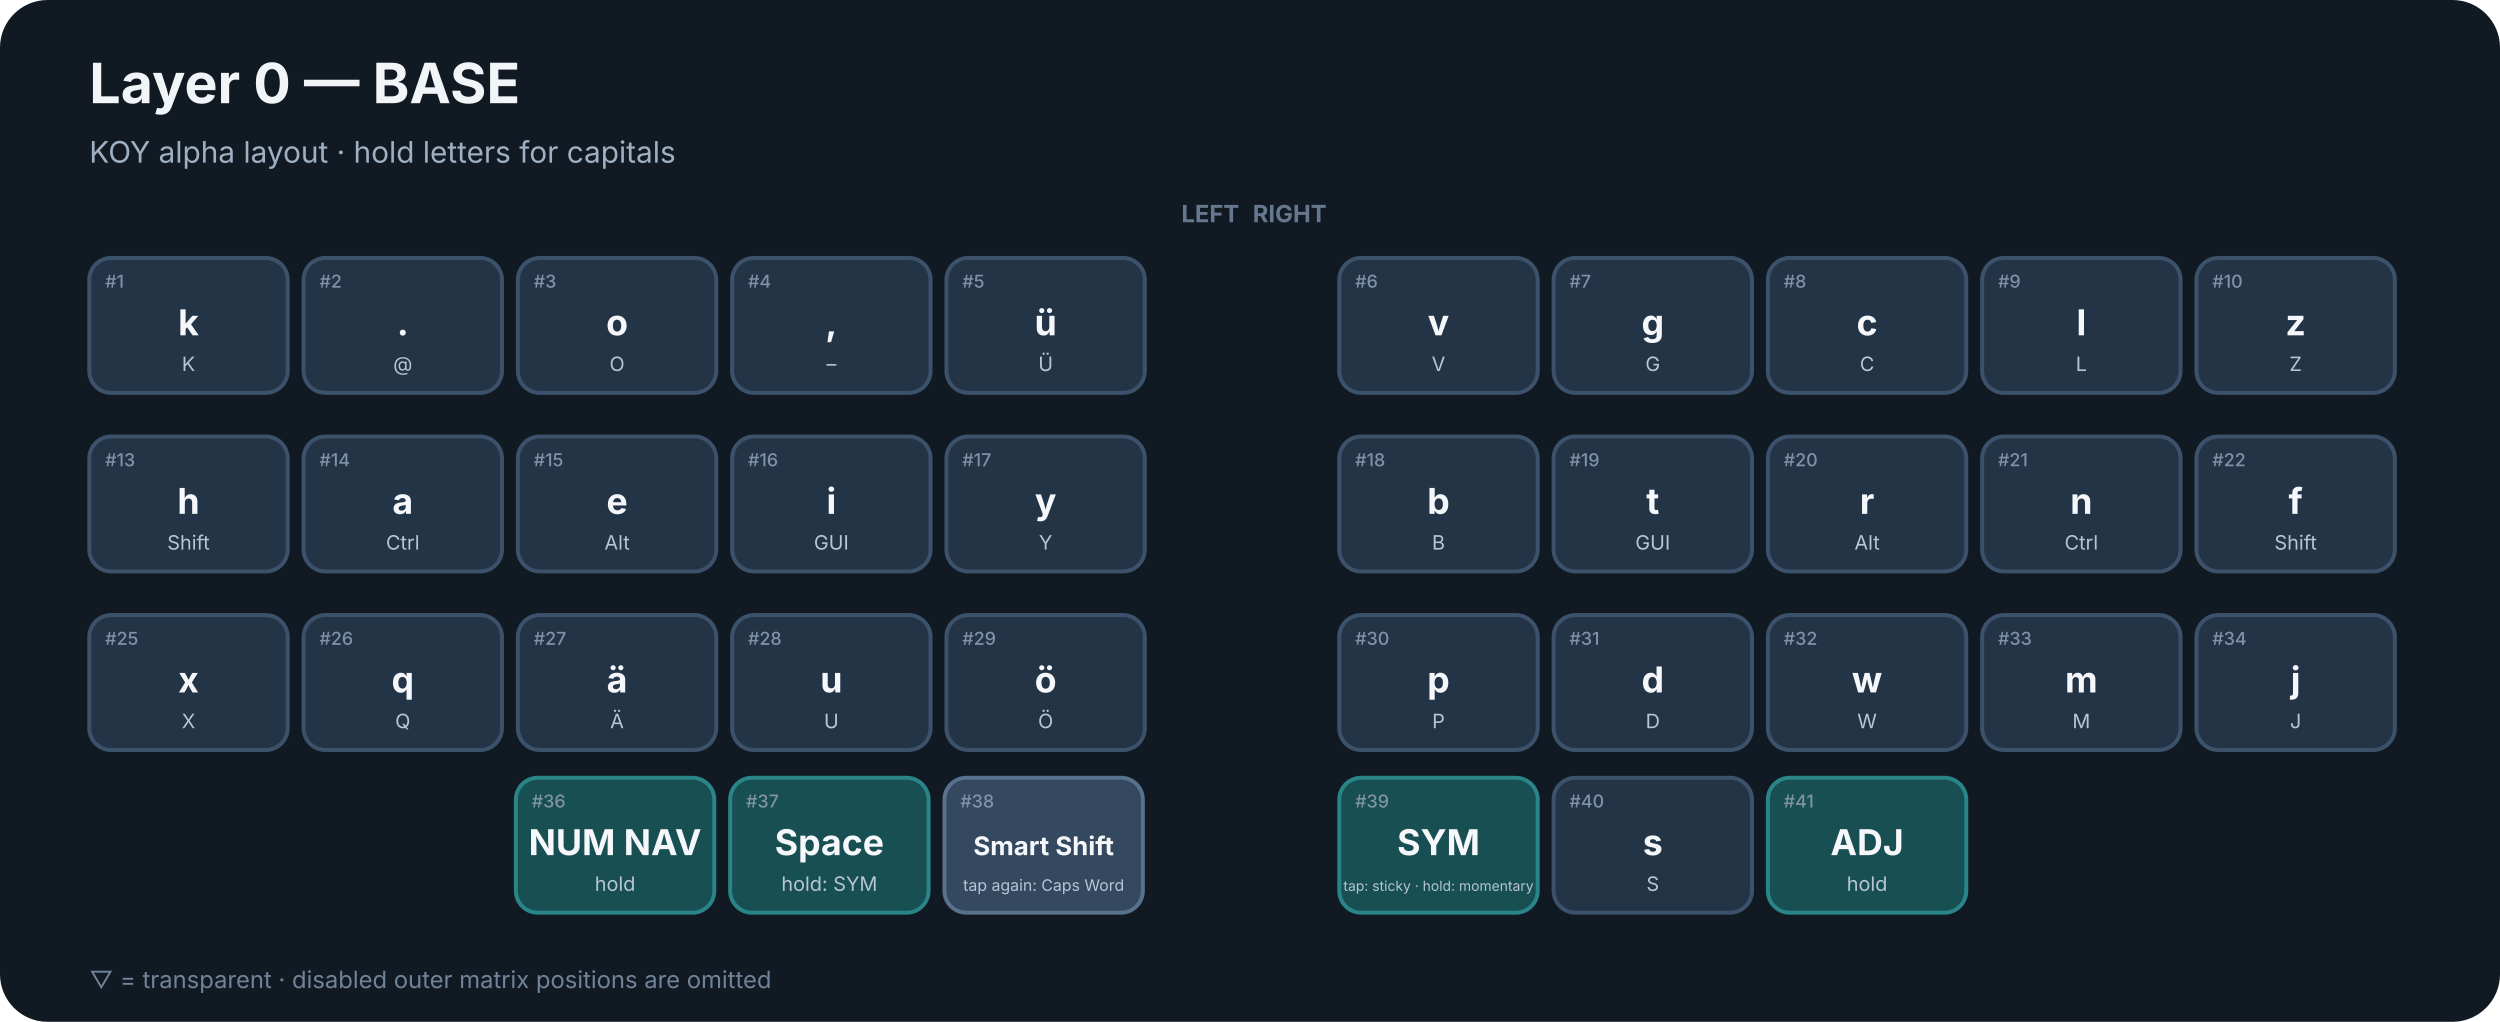
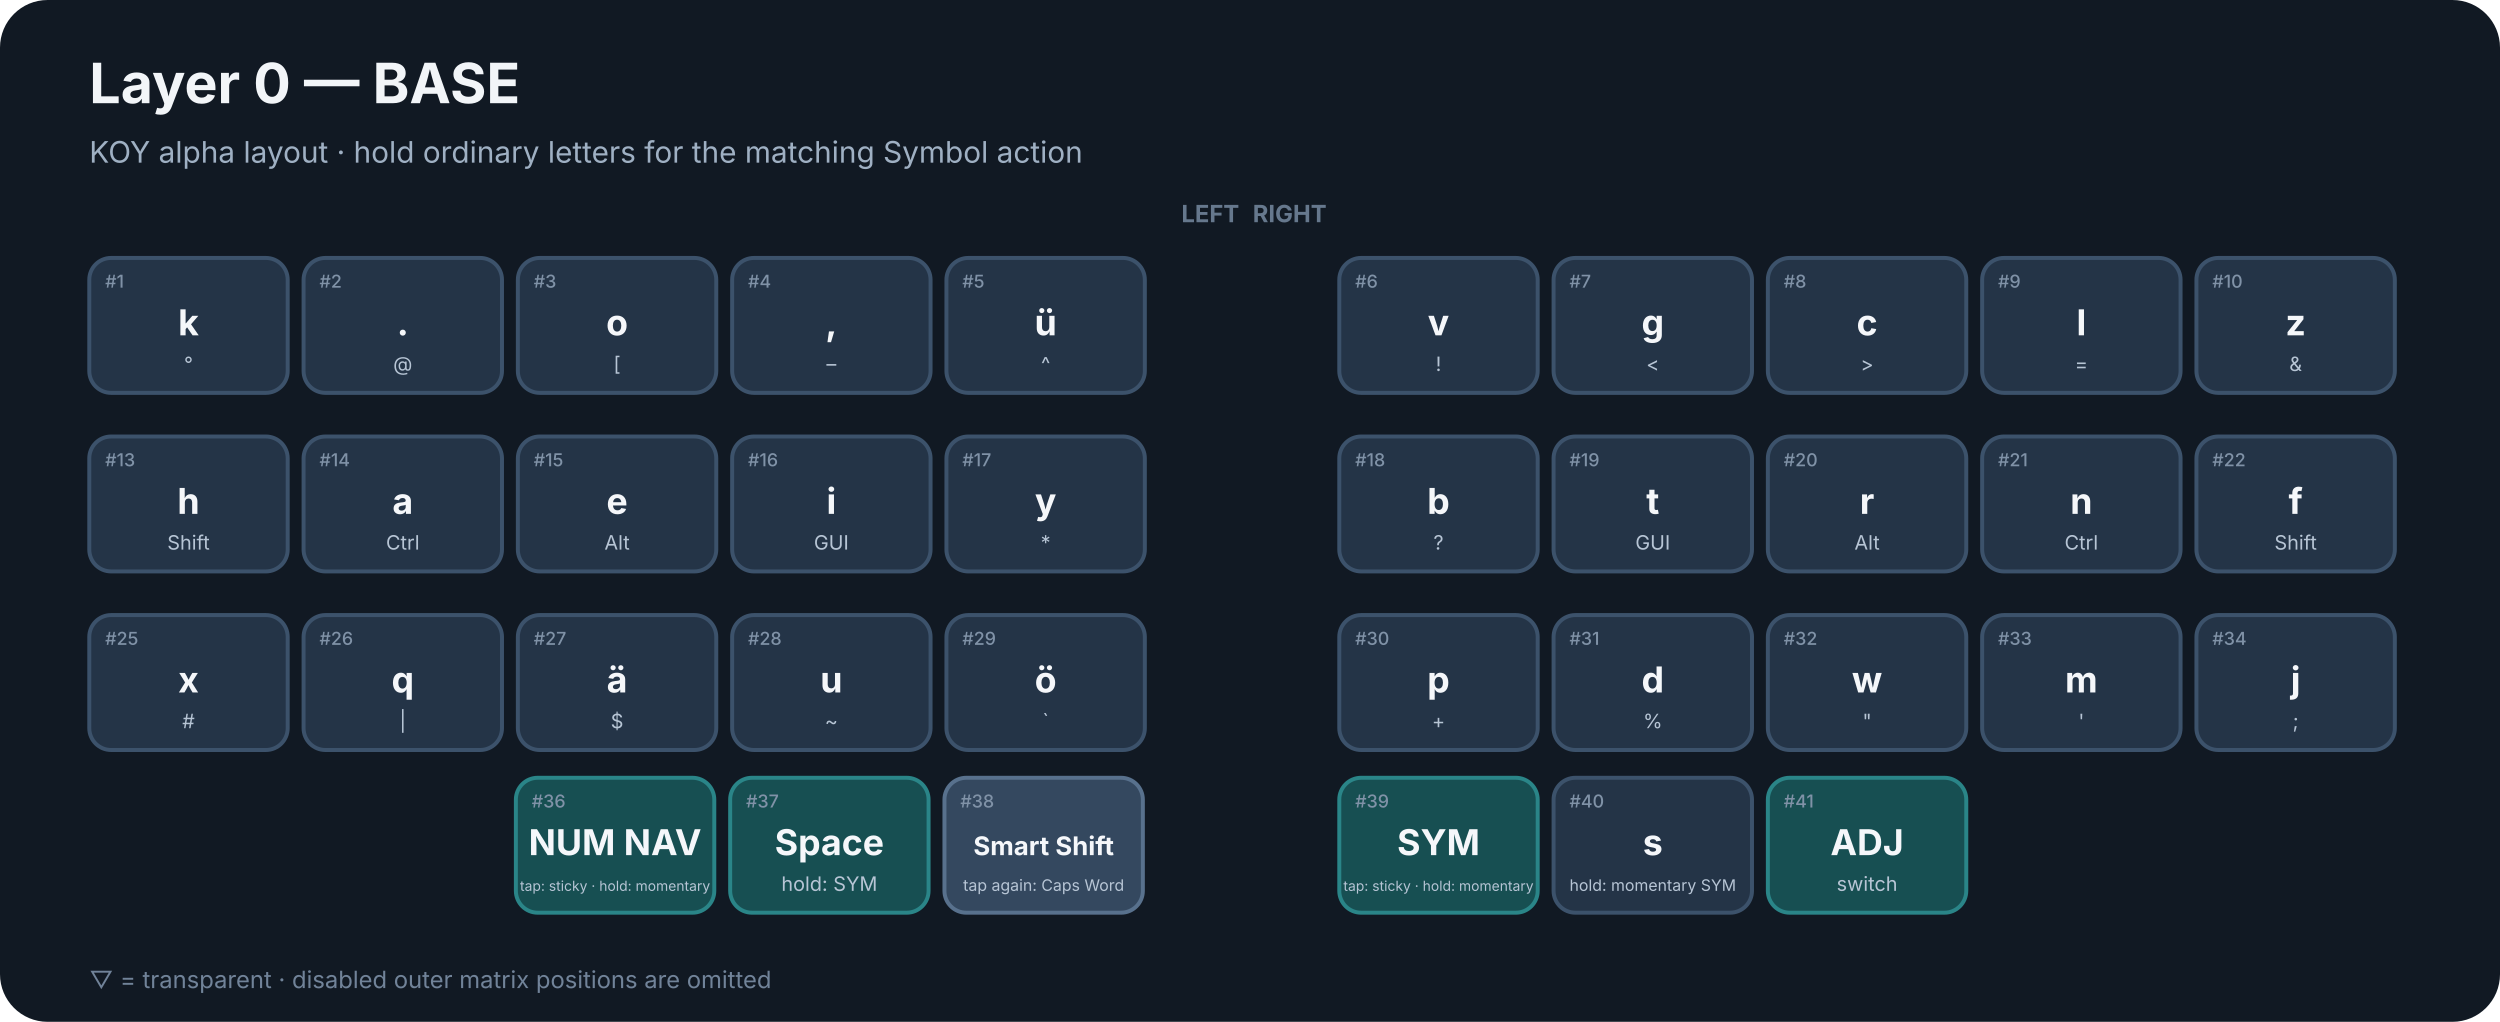
<svg xmlns="http://www.w3.org/2000/svg" width="1260" height="515" viewBox="0 0 1260 515">
  <rect width="100%" height="100%" rx="24" fill="#111923" />
  <text x="45" y="52" text-anchor="start" font-family="-apple-system, BlinkMacSystemFont, Segoe UI, sans-serif" font-size="28" font-weight="700" fill="#f2f5f8">Layer 0 — BASE</text>
-   <text x="45" y="82" text-anchor="start" font-family="-apple-system, BlinkMacSystemFont, Segoe UI, sans-serif" font-size="15" font-weight="400" fill="#9fb0c3">KOY alpha layout · hold letters for capitals</text>
+   <text x="45" y="82" text-anchor="start" font-family="-apple-system, BlinkMacSystemFont, Segoe UI, sans-serif" font-size="15" font-weight="400" fill="#9fb0c3">KOY alpha layout · hold ordinary letters for the matching Symbol action</text>
  <text x="610" y="112" text-anchor="middle" font-family="-apple-system, BlinkMacSystemFont, Segoe UI, sans-serif" font-size="12" font-weight="700" fill="#66788d">LEFT</text>
  <text x="650" y="112" text-anchor="middle" font-family="-apple-system, BlinkMacSystemFont, Segoe UI, sans-serif" font-size="12" font-weight="700" fill="#66788d">RIGHT</text>
  <rect x="45" y="130" width="100" height="68" rx="11" fill="#243447" stroke="#3c526b" stroke-width="2" />
  <text x="53" y="145" text-anchor="start" font-family="-apple-system, BlinkMacSystemFont, Segoe UI, sans-serif" font-size="9" font-weight="500" fill="#8092a7">#1</text>
  <text x="95.0" y="169" text-anchor="middle" font-family="-apple-system, BlinkMacSystemFont, Segoe UI, sans-serif" font-size="18" font-weight="650" fill="#f5f7fa">k</text>
-   <text x="95.0" y="187" text-anchor="middle" font-family="-apple-system, BlinkMacSystemFont, Segoe UI, sans-serif" font-size="10" font-weight="400" fill="#b7c5d5">K</text>
+   <text x="95.0" y="187" text-anchor="middle" font-family="-apple-system, BlinkMacSystemFont, Segoe UI, sans-serif" font-size="10" font-weight="400" fill="#b7c5d5">°</text>
  <rect x="153" y="130" width="100" height="68" rx="11" fill="#243447" stroke="#3c526b" stroke-width="2" />
  <text x="161" y="145" text-anchor="start" font-family="-apple-system, BlinkMacSystemFont, Segoe UI, sans-serif" font-size="9" font-weight="500" fill="#8092a7">#2</text>
  <text x="203.0" y="169" text-anchor="middle" font-family="-apple-system, BlinkMacSystemFont, Segoe UI, sans-serif" font-size="18" font-weight="650" fill="#f5f7fa">.</text>
  <text x="203.0" y="187" text-anchor="middle" font-family="-apple-system, BlinkMacSystemFont, Segoe UI, sans-serif" font-size="10" font-weight="400" fill="#b7c5d5">@</text>
  <rect x="261" y="130" width="100" height="68" rx="11" fill="#243447" stroke="#3c526b" stroke-width="2" />
  <text x="269" y="145" text-anchor="start" font-family="-apple-system, BlinkMacSystemFont, Segoe UI, sans-serif" font-size="9" font-weight="500" fill="#8092a7">#3</text>
  <text x="311.0" y="169" text-anchor="middle" font-family="-apple-system, BlinkMacSystemFont, Segoe UI, sans-serif" font-size="18" font-weight="650" fill="#f5f7fa">o</text>
-   <text x="311.0" y="187" text-anchor="middle" font-family="-apple-system, BlinkMacSystemFont, Segoe UI, sans-serif" font-size="10" font-weight="400" fill="#b7c5d5">O</text>
+   <text x="311.0" y="187" text-anchor="middle" font-family="-apple-system, BlinkMacSystemFont, Segoe UI, sans-serif" font-size="10" font-weight="400" fill="#b7c5d5">[</text>
  <rect x="369" y="130" width="100" height="68" rx="11" fill="#243447" stroke="#3c526b" stroke-width="2" />
  <text x="377" y="145" text-anchor="start" font-family="-apple-system, BlinkMacSystemFont, Segoe UI, sans-serif" font-size="9" font-weight="500" fill="#8092a7">#4</text>
  <text x="419.0" y="169" text-anchor="middle" font-family="-apple-system, BlinkMacSystemFont, Segoe UI, sans-serif" font-size="18" font-weight="650" fill="#f5f7fa">,</text>
  <text x="419.0" y="187" text-anchor="middle" font-family="-apple-system, BlinkMacSystemFont, Segoe UI, sans-serif" font-size="10" font-weight="400" fill="#b7c5d5">–</text>
  <rect x="477" y="130" width="100" height="68" rx="11" fill="#243447" stroke="#3c526b" stroke-width="2" />
  <text x="485" y="145" text-anchor="start" font-family="-apple-system, BlinkMacSystemFont, Segoe UI, sans-serif" font-size="9" font-weight="500" fill="#8092a7">#5</text>
  <text x="527.0" y="169" text-anchor="middle" font-family="-apple-system, BlinkMacSystemFont, Segoe UI, sans-serif" font-size="18" font-weight="650" fill="#f5f7fa">ü</text>
-   <text x="527.0" y="187" text-anchor="middle" font-family="-apple-system, BlinkMacSystemFont, Segoe UI, sans-serif" font-size="10" font-weight="400" fill="#b7c5d5">Ü</text>
+   <text x="527.0" y="187" text-anchor="middle" font-family="-apple-system, BlinkMacSystemFont, Segoe UI, sans-serif" font-size="10" font-weight="400" fill="#b7c5d5">^</text>
  <rect x="675" y="130" width="100" height="68" rx="11" fill="#243447" stroke="#3c526b" stroke-width="2" />
  <text x="683" y="145" text-anchor="start" font-family="-apple-system, BlinkMacSystemFont, Segoe UI, sans-serif" font-size="9" font-weight="500" fill="#8092a7">#6</text>
  <text x="725.0" y="169" text-anchor="middle" font-family="-apple-system, BlinkMacSystemFont, Segoe UI, sans-serif" font-size="18" font-weight="650" fill="#f5f7fa">v</text>
-   <text x="725.0" y="187" text-anchor="middle" font-family="-apple-system, BlinkMacSystemFont, Segoe UI, sans-serif" font-size="10" font-weight="400" fill="#b7c5d5">V</text>
+   <text x="725.0" y="187" text-anchor="middle" font-family="-apple-system, BlinkMacSystemFont, Segoe UI, sans-serif" font-size="10" font-weight="400" fill="#b7c5d5">!</text>
  <rect x="783" y="130" width="100" height="68" rx="11" fill="#243447" stroke="#3c526b" stroke-width="2" />
  <text x="791" y="145" text-anchor="start" font-family="-apple-system, BlinkMacSystemFont, Segoe UI, sans-serif" font-size="9" font-weight="500" fill="#8092a7">#7</text>
  <text x="833.0" y="169" text-anchor="middle" font-family="-apple-system, BlinkMacSystemFont, Segoe UI, sans-serif" font-size="18" font-weight="650" fill="#f5f7fa">g</text>
-   <text x="833.0" y="187" text-anchor="middle" font-family="-apple-system, BlinkMacSystemFont, Segoe UI, sans-serif" font-size="10" font-weight="400" fill="#b7c5d5">G</text>
+   <text x="833.0" y="187" text-anchor="middle" font-family="-apple-system, BlinkMacSystemFont, Segoe UI, sans-serif" font-size="10" font-weight="400" fill="#b7c5d5">&lt;</text>
  <rect x="891" y="130" width="100" height="68" rx="11" fill="#243447" stroke="#3c526b" stroke-width="2" />
  <text x="899" y="145" text-anchor="start" font-family="-apple-system, BlinkMacSystemFont, Segoe UI, sans-serif" font-size="9" font-weight="500" fill="#8092a7">#8</text>
  <text x="941.0" y="169" text-anchor="middle" font-family="-apple-system, BlinkMacSystemFont, Segoe UI, sans-serif" font-size="18" font-weight="650" fill="#f5f7fa">c</text>
-   <text x="941.0" y="187" text-anchor="middle" font-family="-apple-system, BlinkMacSystemFont, Segoe UI, sans-serif" font-size="10" font-weight="400" fill="#b7c5d5">C</text>
+   <text x="941.0" y="187" text-anchor="middle" font-family="-apple-system, BlinkMacSystemFont, Segoe UI, sans-serif" font-size="10" font-weight="400" fill="#b7c5d5">&gt;</text>
  <rect x="999" y="130" width="100" height="68" rx="11" fill="#243447" stroke="#3c526b" stroke-width="2" />
  <text x="1007" y="145" text-anchor="start" font-family="-apple-system, BlinkMacSystemFont, Segoe UI, sans-serif" font-size="9" font-weight="500" fill="#8092a7">#9</text>
  <text x="1049.0" y="169" text-anchor="middle" font-family="-apple-system, BlinkMacSystemFont, Segoe UI, sans-serif" font-size="18" font-weight="650" fill="#f5f7fa">l</text>
-   <text x="1049.0" y="187" text-anchor="middle" font-family="-apple-system, BlinkMacSystemFont, Segoe UI, sans-serif" font-size="10" font-weight="400" fill="#b7c5d5">L</text>
+   <text x="1049.0" y="187" text-anchor="middle" font-family="-apple-system, BlinkMacSystemFont, Segoe UI, sans-serif" font-size="10" font-weight="400" fill="#b7c5d5">=</text>
  <rect x="1107" y="130" width="100" height="68" rx="11" fill="#243447" stroke="#3c526b" stroke-width="2" />
  <text x="1115" y="145" text-anchor="start" font-family="-apple-system, BlinkMacSystemFont, Segoe UI, sans-serif" font-size="9" font-weight="500" fill="#8092a7">#10</text>
  <text x="1157.0" y="169" text-anchor="middle" font-family="-apple-system, BlinkMacSystemFont, Segoe UI, sans-serif" font-size="18" font-weight="650" fill="#f5f7fa">z</text>
-   <text x="1157.0" y="187" text-anchor="middle" font-family="-apple-system, BlinkMacSystemFont, Segoe UI, sans-serif" font-size="10" font-weight="400" fill="#b7c5d5">Z</text>
+   <text x="1157.0" y="187" text-anchor="middle" font-family="-apple-system, BlinkMacSystemFont, Segoe UI, sans-serif" font-size="10" font-weight="400" fill="#b7c5d5">&amp;</text>
  <rect x="45" y="220" width="100" height="68" rx="11" fill="#243447" stroke="#3c526b" stroke-width="2" />
  <text x="53" y="235" text-anchor="start" font-family="-apple-system, BlinkMacSystemFont, Segoe UI, sans-serif" font-size="9" font-weight="500" fill="#8092a7">#13</text>
  <text x="95.0" y="259" text-anchor="middle" font-family="-apple-system, BlinkMacSystemFont, Segoe UI, sans-serif" font-size="18" font-weight="650" fill="#f5f7fa">h</text>
  <text x="95.0" y="277" text-anchor="middle" font-family="-apple-system, BlinkMacSystemFont, Segoe UI, sans-serif" font-size="10" font-weight="400" fill="#b7c5d5">Shift</text>
  <rect x="153" y="220" width="100" height="68" rx="11" fill="#243447" stroke="#3c526b" stroke-width="2" />
  <text x="161" y="235" text-anchor="start" font-family="-apple-system, BlinkMacSystemFont, Segoe UI, sans-serif" font-size="9" font-weight="500" fill="#8092a7">#14</text>
  <text x="203.0" y="259" text-anchor="middle" font-family="-apple-system, BlinkMacSystemFont, Segoe UI, sans-serif" font-size="18" font-weight="650" fill="#f5f7fa">a</text>
  <text x="203.0" y="277" text-anchor="middle" font-family="-apple-system, BlinkMacSystemFont, Segoe UI, sans-serif" font-size="10" font-weight="400" fill="#b7c5d5">Ctrl</text>
  <rect x="261" y="220" width="100" height="68" rx="11" fill="#243447" stroke="#3c526b" stroke-width="2" />
  <text x="269" y="235" text-anchor="start" font-family="-apple-system, BlinkMacSystemFont, Segoe UI, sans-serif" font-size="9" font-weight="500" fill="#8092a7">#15</text>
  <text x="311.0" y="259" text-anchor="middle" font-family="-apple-system, BlinkMacSystemFont, Segoe UI, sans-serif" font-size="18" font-weight="650" fill="#f5f7fa">e</text>
  <text x="311.0" y="277" text-anchor="middle" font-family="-apple-system, BlinkMacSystemFont, Segoe UI, sans-serif" font-size="10" font-weight="400" fill="#b7c5d5">Alt</text>
  <rect x="369" y="220" width="100" height="68" rx="11" fill="#243447" stroke="#3c526b" stroke-width="2" />
  <text x="377" y="235" text-anchor="start" font-family="-apple-system, BlinkMacSystemFont, Segoe UI, sans-serif" font-size="9" font-weight="500" fill="#8092a7">#16</text>
  <text x="419.0" y="259" text-anchor="middle" font-family="-apple-system, BlinkMacSystemFont, Segoe UI, sans-serif" font-size="18" font-weight="650" fill="#f5f7fa">i</text>
  <text x="419.0" y="277" text-anchor="middle" font-family="-apple-system, BlinkMacSystemFont, Segoe UI, sans-serif" font-size="10" font-weight="400" fill="#b7c5d5">GUI</text>
  <rect x="477" y="220" width="100" height="68" rx="11" fill="#243447" stroke="#3c526b" stroke-width="2" />
  <text x="485" y="235" text-anchor="start" font-family="-apple-system, BlinkMacSystemFont, Segoe UI, sans-serif" font-size="9" font-weight="500" fill="#8092a7">#17</text>
  <text x="527.0" y="259" text-anchor="middle" font-family="-apple-system, BlinkMacSystemFont, Segoe UI, sans-serif" font-size="18" font-weight="650" fill="#f5f7fa">y</text>
-   <text x="527.0" y="277" text-anchor="middle" font-family="-apple-system, BlinkMacSystemFont, Segoe UI, sans-serif" font-size="10" font-weight="400" fill="#b7c5d5">Y</text>
+   <text x="527.0" y="277" text-anchor="middle" font-family="-apple-system, BlinkMacSystemFont, Segoe UI, sans-serif" font-size="10" font-weight="400" fill="#b7c5d5">*</text>
  <rect x="675" y="220" width="100" height="68" rx="11" fill="#243447" stroke="#3c526b" stroke-width="2" />
  <text x="683" y="235" text-anchor="start" font-family="-apple-system, BlinkMacSystemFont, Segoe UI, sans-serif" font-size="9" font-weight="500" fill="#8092a7">#18</text>
  <text x="725.0" y="259" text-anchor="middle" font-family="-apple-system, BlinkMacSystemFont, Segoe UI, sans-serif" font-size="18" font-weight="650" fill="#f5f7fa">b</text>
-   <text x="725.0" y="277" text-anchor="middle" font-family="-apple-system, BlinkMacSystemFont, Segoe UI, sans-serif" font-size="10" font-weight="400" fill="#b7c5d5">B</text>
+   <text x="725.0" y="277" text-anchor="middle" font-family="-apple-system, BlinkMacSystemFont, Segoe UI, sans-serif" font-size="10" font-weight="400" fill="#b7c5d5">?</text>
  <rect x="783" y="220" width="100" height="68" rx="11" fill="#243447" stroke="#3c526b" stroke-width="2" />
  <text x="791" y="235" text-anchor="start" font-family="-apple-system, BlinkMacSystemFont, Segoe UI, sans-serif" font-size="9" font-weight="500" fill="#8092a7">#19</text>
  <text x="833.0" y="259" text-anchor="middle" font-family="-apple-system, BlinkMacSystemFont, Segoe UI, sans-serif" font-size="18" font-weight="650" fill="#f5f7fa">t</text>
  <text x="833.0" y="277" text-anchor="middle" font-family="-apple-system, BlinkMacSystemFont, Segoe UI, sans-serif" font-size="10" font-weight="400" fill="#b7c5d5">GUI</text>
  <rect x="891" y="220" width="100" height="68" rx="11" fill="#243447" stroke="#3c526b" stroke-width="2" />
  <text x="899" y="235" text-anchor="start" font-family="-apple-system, BlinkMacSystemFont, Segoe UI, sans-serif" font-size="9" font-weight="500" fill="#8092a7">#20</text>
  <text x="941.0" y="259" text-anchor="middle" font-family="-apple-system, BlinkMacSystemFont, Segoe UI, sans-serif" font-size="18" font-weight="650" fill="#f5f7fa">r</text>
  <text x="941.0" y="277" text-anchor="middle" font-family="-apple-system, BlinkMacSystemFont, Segoe UI, sans-serif" font-size="10" font-weight="400" fill="#b7c5d5">Alt</text>
  <rect x="999" y="220" width="100" height="68" rx="11" fill="#243447" stroke="#3c526b" stroke-width="2" />
  <text x="1007" y="235" text-anchor="start" font-family="-apple-system, BlinkMacSystemFont, Segoe UI, sans-serif" font-size="9" font-weight="500" fill="#8092a7">#21</text>
  <text x="1049.0" y="259" text-anchor="middle" font-family="-apple-system, BlinkMacSystemFont, Segoe UI, sans-serif" font-size="18" font-weight="650" fill="#f5f7fa">n</text>
  <text x="1049.0" y="277" text-anchor="middle" font-family="-apple-system, BlinkMacSystemFont, Segoe UI, sans-serif" font-size="10" font-weight="400" fill="#b7c5d5">Ctrl</text>
  <rect x="1107" y="220" width="100" height="68" rx="11" fill="#243447" stroke="#3c526b" stroke-width="2" />
  <text x="1115" y="235" text-anchor="start" font-family="-apple-system, BlinkMacSystemFont, Segoe UI, sans-serif" font-size="9" font-weight="500" fill="#8092a7">#22</text>
  <text x="1157.0" y="259" text-anchor="middle" font-family="-apple-system, BlinkMacSystemFont, Segoe UI, sans-serif" font-size="18" font-weight="650" fill="#f5f7fa">f</text>
  <text x="1157.0" y="277" text-anchor="middle" font-family="-apple-system, BlinkMacSystemFont, Segoe UI, sans-serif" font-size="10" font-weight="400" fill="#b7c5d5">Shift</text>
  <rect x="45" y="310" width="100" height="68" rx="11" fill="#243447" stroke="#3c526b" stroke-width="2" />
  <text x="53" y="325" text-anchor="start" font-family="-apple-system, BlinkMacSystemFont, Segoe UI, sans-serif" font-size="9" font-weight="500" fill="#8092a7">#25</text>
  <text x="95.0" y="349" text-anchor="middle" font-family="-apple-system, BlinkMacSystemFont, Segoe UI, sans-serif" font-size="18" font-weight="650" fill="#f5f7fa">x</text>
-   <text x="95.0" y="367" text-anchor="middle" font-family="-apple-system, BlinkMacSystemFont, Segoe UI, sans-serif" font-size="10" font-weight="400" fill="#b7c5d5">X</text>
+   <text x="95.0" y="367" text-anchor="middle" font-family="-apple-system, BlinkMacSystemFont, Segoe UI, sans-serif" font-size="10" font-weight="400" fill="#b7c5d5">#</text>
  <rect x="153" y="310" width="100" height="68" rx="11" fill="#243447" stroke="#3c526b" stroke-width="2" />
  <text x="161" y="325" text-anchor="start" font-family="-apple-system, BlinkMacSystemFont, Segoe UI, sans-serif" font-size="9" font-weight="500" fill="#8092a7">#26</text>
  <text x="203.0" y="349" text-anchor="middle" font-family="-apple-system, BlinkMacSystemFont, Segoe UI, sans-serif" font-size="18" font-weight="650" fill="#f5f7fa">q</text>
-   <text x="203.0" y="367" text-anchor="middle" font-family="-apple-system, BlinkMacSystemFont, Segoe UI, sans-serif" font-size="10" font-weight="400" fill="#b7c5d5">Q</text>
+   <text x="203.0" y="367" text-anchor="middle" font-family="-apple-system, BlinkMacSystemFont, Segoe UI, sans-serif" font-size="10" font-weight="400" fill="#b7c5d5">|</text>
  <rect x="261" y="310" width="100" height="68" rx="11" fill="#243447" stroke="#3c526b" stroke-width="2" />
  <text x="269" y="325" text-anchor="start" font-family="-apple-system, BlinkMacSystemFont, Segoe UI, sans-serif" font-size="9" font-weight="500" fill="#8092a7">#27</text>
  <text x="311.0" y="349" text-anchor="middle" font-family="-apple-system, BlinkMacSystemFont, Segoe UI, sans-serif" font-size="18" font-weight="650" fill="#f5f7fa">ä</text>
-   <text x="311.0" y="367" text-anchor="middle" font-family="-apple-system, BlinkMacSystemFont, Segoe UI, sans-serif" font-size="10" font-weight="400" fill="#b7c5d5">Ä</text>
+   <text x="311.0" y="367" text-anchor="middle" font-family="-apple-system, BlinkMacSystemFont, Segoe UI, sans-serif" font-size="10" font-weight="400" fill="#b7c5d5">$</text>
  <rect x="369" y="310" width="100" height="68" rx="11" fill="#243447" stroke="#3c526b" stroke-width="2" />
  <text x="377" y="325" text-anchor="start" font-family="-apple-system, BlinkMacSystemFont, Segoe UI, sans-serif" font-size="9" font-weight="500" fill="#8092a7">#28</text>
  <text x="419.0" y="349" text-anchor="middle" font-family="-apple-system, BlinkMacSystemFont, Segoe UI, sans-serif" font-size="18" font-weight="650" fill="#f5f7fa">u</text>
-   <text x="419.0" y="367" text-anchor="middle" font-family="-apple-system, BlinkMacSystemFont, Segoe UI, sans-serif" font-size="10" font-weight="400" fill="#b7c5d5">U</text>
+   <text x="419.0" y="367" text-anchor="middle" font-family="-apple-system, BlinkMacSystemFont, Segoe UI, sans-serif" font-size="10" font-weight="400" fill="#b7c5d5">~</text>
  <rect x="477" y="310" width="100" height="68" rx="11" fill="#243447" stroke="#3c526b" stroke-width="2" />
  <text x="485" y="325" text-anchor="start" font-family="-apple-system, BlinkMacSystemFont, Segoe UI, sans-serif" font-size="9" font-weight="500" fill="#8092a7">#29</text>
  <text x="527.0" y="349" text-anchor="middle" font-family="-apple-system, BlinkMacSystemFont, Segoe UI, sans-serif" font-size="18" font-weight="650" fill="#f5f7fa">ö</text>
-   <text x="527.0" y="367" text-anchor="middle" font-family="-apple-system, BlinkMacSystemFont, Segoe UI, sans-serif" font-size="10" font-weight="400" fill="#b7c5d5">Ö</text>
+   <text x="527.0" y="367" text-anchor="middle" font-family="-apple-system, BlinkMacSystemFont, Segoe UI, sans-serif" font-size="10" font-weight="400" fill="#b7c5d5">`</text>
  <rect x="675" y="310" width="100" height="68" rx="11" fill="#243447" stroke="#3c526b" stroke-width="2" />
  <text x="683" y="325" text-anchor="start" font-family="-apple-system, BlinkMacSystemFont, Segoe UI, sans-serif" font-size="9" font-weight="500" fill="#8092a7">#30</text>
  <text x="725.0" y="349" text-anchor="middle" font-family="-apple-system, BlinkMacSystemFont, Segoe UI, sans-serif" font-size="18" font-weight="650" fill="#f5f7fa">p</text>
-   <text x="725.0" y="367" text-anchor="middle" font-family="-apple-system, BlinkMacSystemFont, Segoe UI, sans-serif" font-size="10" font-weight="400" fill="#b7c5d5">P</text>
+   <text x="725.0" y="367" text-anchor="middle" font-family="-apple-system, BlinkMacSystemFont, Segoe UI, sans-serif" font-size="10" font-weight="400" fill="#b7c5d5">+</text>
  <rect x="783" y="310" width="100" height="68" rx="11" fill="#243447" stroke="#3c526b" stroke-width="2" />
  <text x="791" y="325" text-anchor="start" font-family="-apple-system, BlinkMacSystemFont, Segoe UI, sans-serif" font-size="9" font-weight="500" fill="#8092a7">#31</text>
  <text x="833.0" y="349" text-anchor="middle" font-family="-apple-system, BlinkMacSystemFont, Segoe UI, sans-serif" font-size="18" font-weight="650" fill="#f5f7fa">d</text>
-   <text x="833.0" y="367" text-anchor="middle" font-family="-apple-system, BlinkMacSystemFont, Segoe UI, sans-serif" font-size="10" font-weight="400" fill="#b7c5d5">D</text>
+   <text x="833.0" y="367" text-anchor="middle" font-family="-apple-system, BlinkMacSystemFont, Segoe UI, sans-serif" font-size="10" font-weight="400" fill="#b7c5d5">%</text>
  <rect x="891" y="310" width="100" height="68" rx="11" fill="#243447" stroke="#3c526b" stroke-width="2" />
  <text x="899" y="325" text-anchor="start" font-family="-apple-system, BlinkMacSystemFont, Segoe UI, sans-serif" font-size="9" font-weight="500" fill="#8092a7">#32</text>
  <text x="941.0" y="349" text-anchor="middle" font-family="-apple-system, BlinkMacSystemFont, Segoe UI, sans-serif" font-size="18" font-weight="650" fill="#f5f7fa">w</text>
-   <text x="941.0" y="367" text-anchor="middle" font-family="-apple-system, BlinkMacSystemFont, Segoe UI, sans-serif" font-size="10" font-weight="400" fill="#b7c5d5">W</text>
+   <text x="941.0" y="367" text-anchor="middle" font-family="-apple-system, BlinkMacSystemFont, Segoe UI, sans-serif" font-size="10" font-weight="400" fill="#b7c5d5">"</text>
  <rect x="999" y="310" width="100" height="68" rx="11" fill="#243447" stroke="#3c526b" stroke-width="2" />
  <text x="1007" y="325" text-anchor="start" font-family="-apple-system, BlinkMacSystemFont, Segoe UI, sans-serif" font-size="9" font-weight="500" fill="#8092a7">#33</text>
  <text x="1049.0" y="349" text-anchor="middle" font-family="-apple-system, BlinkMacSystemFont, Segoe UI, sans-serif" font-size="18" font-weight="650" fill="#f5f7fa">m</text>
-   <text x="1049.0" y="367" text-anchor="middle" font-family="-apple-system, BlinkMacSystemFont, Segoe UI, sans-serif" font-size="10" font-weight="400" fill="#b7c5d5">M</text>
+   <text x="1049.0" y="367" text-anchor="middle" font-family="-apple-system, BlinkMacSystemFont, Segoe UI, sans-serif" font-size="10" font-weight="400" fill="#b7c5d5">'</text>
  <rect x="1107" y="310" width="100" height="68" rx="11" fill="#243447" stroke="#3c526b" stroke-width="2" />
  <text x="1115" y="325" text-anchor="start" font-family="-apple-system, BlinkMacSystemFont, Segoe UI, sans-serif" font-size="9" font-weight="500" fill="#8092a7">#34</text>
  <text x="1157.0" y="349" text-anchor="middle" font-family="-apple-system, BlinkMacSystemFont, Segoe UI, sans-serif" font-size="18" font-weight="650" fill="#f5f7fa">j</text>
-   <text x="1157.0" y="367" text-anchor="middle" font-family="-apple-system, BlinkMacSystemFont, Segoe UI, sans-serif" font-size="10" font-weight="400" fill="#b7c5d5">J</text>
+   <text x="1157.0" y="367" text-anchor="middle" font-family="-apple-system, BlinkMacSystemFont, Segoe UI, sans-serif" font-size="10" font-weight="400" fill="#b7c5d5">;</text>
  <rect x="260" y="392" width="100" height="68" rx="11" fill="#174f52" stroke="#2a8588" stroke-width="2" />
  <text x="268" y="407" text-anchor="start" font-family="-apple-system, BlinkMacSystemFont, Segoe UI, sans-serif" font-size="9" font-weight="500" fill="#8092a7">#36</text>
  <text x="310.0" y="431" text-anchor="middle" font-family="-apple-system, BlinkMacSystemFont, Segoe UI, sans-serif" font-size="18" font-weight="650" fill="#f5f7fa">NUM NAV</text>
-   <text x="310.0" y="449" text-anchor="middle" font-family="-apple-system, BlinkMacSystemFont, Segoe UI, sans-serif" font-size="10" font-weight="400" fill="#b7c5d5">hold</text>
+   <text x="310.0" y="449" text-anchor="middle" font-family="-apple-system, BlinkMacSystemFont, Segoe UI, sans-serif" font-size="7" font-weight="400" fill="#b7c5d5">tap: sticky · hold: momentary</text>
  <rect x="368" y="392" width="100" height="68" rx="11" fill="#174f52" stroke="#2a8588" stroke-width="2" />
  <text x="376" y="407" text-anchor="start" font-family="-apple-system, BlinkMacSystemFont, Segoe UI, sans-serif" font-size="9" font-weight="500" fill="#8092a7">#37</text>
  <text x="418.0" y="431" text-anchor="middle" font-family="-apple-system, BlinkMacSystemFont, Segoe UI, sans-serif" font-size="18" font-weight="650" fill="#f5f7fa">Space</text>
  <text x="418.0" y="449" text-anchor="middle" font-family="-apple-system, BlinkMacSystemFont, Segoe UI, sans-serif" font-size="10" font-weight="400" fill="#b7c5d5">hold: SYM</text>
  <rect x="476" y="392" width="100" height="68" rx="11" fill="#34485f" stroke="#58718d" stroke-width="2" />
  <text x="484" y="407" text-anchor="start" font-family="-apple-system, BlinkMacSystemFont, Segoe UI, sans-serif" font-size="9" font-weight="500" fill="#8092a7">#38</text>
  <text x="526.0" y="431" text-anchor="middle" font-family="-apple-system, BlinkMacSystemFont, Segoe UI, sans-serif" font-size="13" font-weight="650" fill="#f5f7fa">Smart Shift</text>
  <text x="526.0" y="449" text-anchor="middle" font-family="-apple-system, BlinkMacSystemFont, Segoe UI, sans-serif" font-size="8" font-weight="400" fill="#b7c5d5">tap again: Caps Word</text>
  <rect x="675" y="392" width="100" height="68" rx="11" fill="#174f52" stroke="#2a8588" stroke-width="2" />
  <text x="683" y="407" text-anchor="start" font-family="-apple-system, BlinkMacSystemFont, Segoe UI, sans-serif" font-size="9" font-weight="500" fill="#8092a7">#39</text>
  <text x="725.0" y="431" text-anchor="middle" font-family="-apple-system, BlinkMacSystemFont, Segoe UI, sans-serif" font-size="18" font-weight="650" fill="#f5f7fa">SYM</text>
  <text x="725.0" y="449" text-anchor="middle" font-family="-apple-system, BlinkMacSystemFont, Segoe UI, sans-serif" font-size="7" font-weight="400" fill="#b7c5d5">tap: sticky · hold: momentary</text>
  <rect x="783" y="392" width="100" height="68" rx="11" fill="#243447" stroke="#3c526b" stroke-width="2" />
  <text x="791" y="407" text-anchor="start" font-family="-apple-system, BlinkMacSystemFont, Segoe UI, sans-serif" font-size="9" font-weight="500" fill="#8092a7">#40</text>
  <text x="833.0" y="431" text-anchor="middle" font-family="-apple-system, BlinkMacSystemFont, Segoe UI, sans-serif" font-size="18" font-weight="650" fill="#f5f7fa">s</text>
-   <text x="833.0" y="449" text-anchor="middle" font-family="-apple-system, BlinkMacSystemFont, Segoe UI, sans-serif" font-size="10" font-weight="400" fill="#b7c5d5">S</text>
+   <text x="833.0" y="449" text-anchor="middle" font-family="-apple-system, BlinkMacSystemFont, Segoe UI, sans-serif" font-size="8" font-weight="400" fill="#b7c5d5">hold: momentary SYM</text>
  <rect x="891" y="392" width="100" height="68" rx="11" fill="#174f52" stroke="#2a8588" stroke-width="2" />
  <text x="899" y="407" text-anchor="start" font-family="-apple-system, BlinkMacSystemFont, Segoe UI, sans-serif" font-size="9" font-weight="500" fill="#8092a7">#41</text>
  <text x="941.0" y="431" text-anchor="middle" font-family="-apple-system, BlinkMacSystemFont, Segoe UI, sans-serif" font-size="18" font-weight="650" fill="#f5f7fa">ADJ</text>
-   <text x="941.0" y="449" text-anchor="middle" font-family="-apple-system, BlinkMacSystemFont, Segoe UI, sans-serif" font-size="10" font-weight="400" fill="#b7c5d5">hold</text>
+   <text x="941.0" y="449" text-anchor="middle" font-family="-apple-system, BlinkMacSystemFont, Segoe UI, sans-serif" font-size="10" font-weight="400" fill="#b7c5d5">switch</text>
  <text x="45" y="498" text-anchor="start" font-family="-apple-system, BlinkMacSystemFont, Segoe UI, sans-serif" font-size="12" font-weight="400" fill="#718399">▽ = transparent · disabled outer matrix positions are omitted</text>
</svg>
